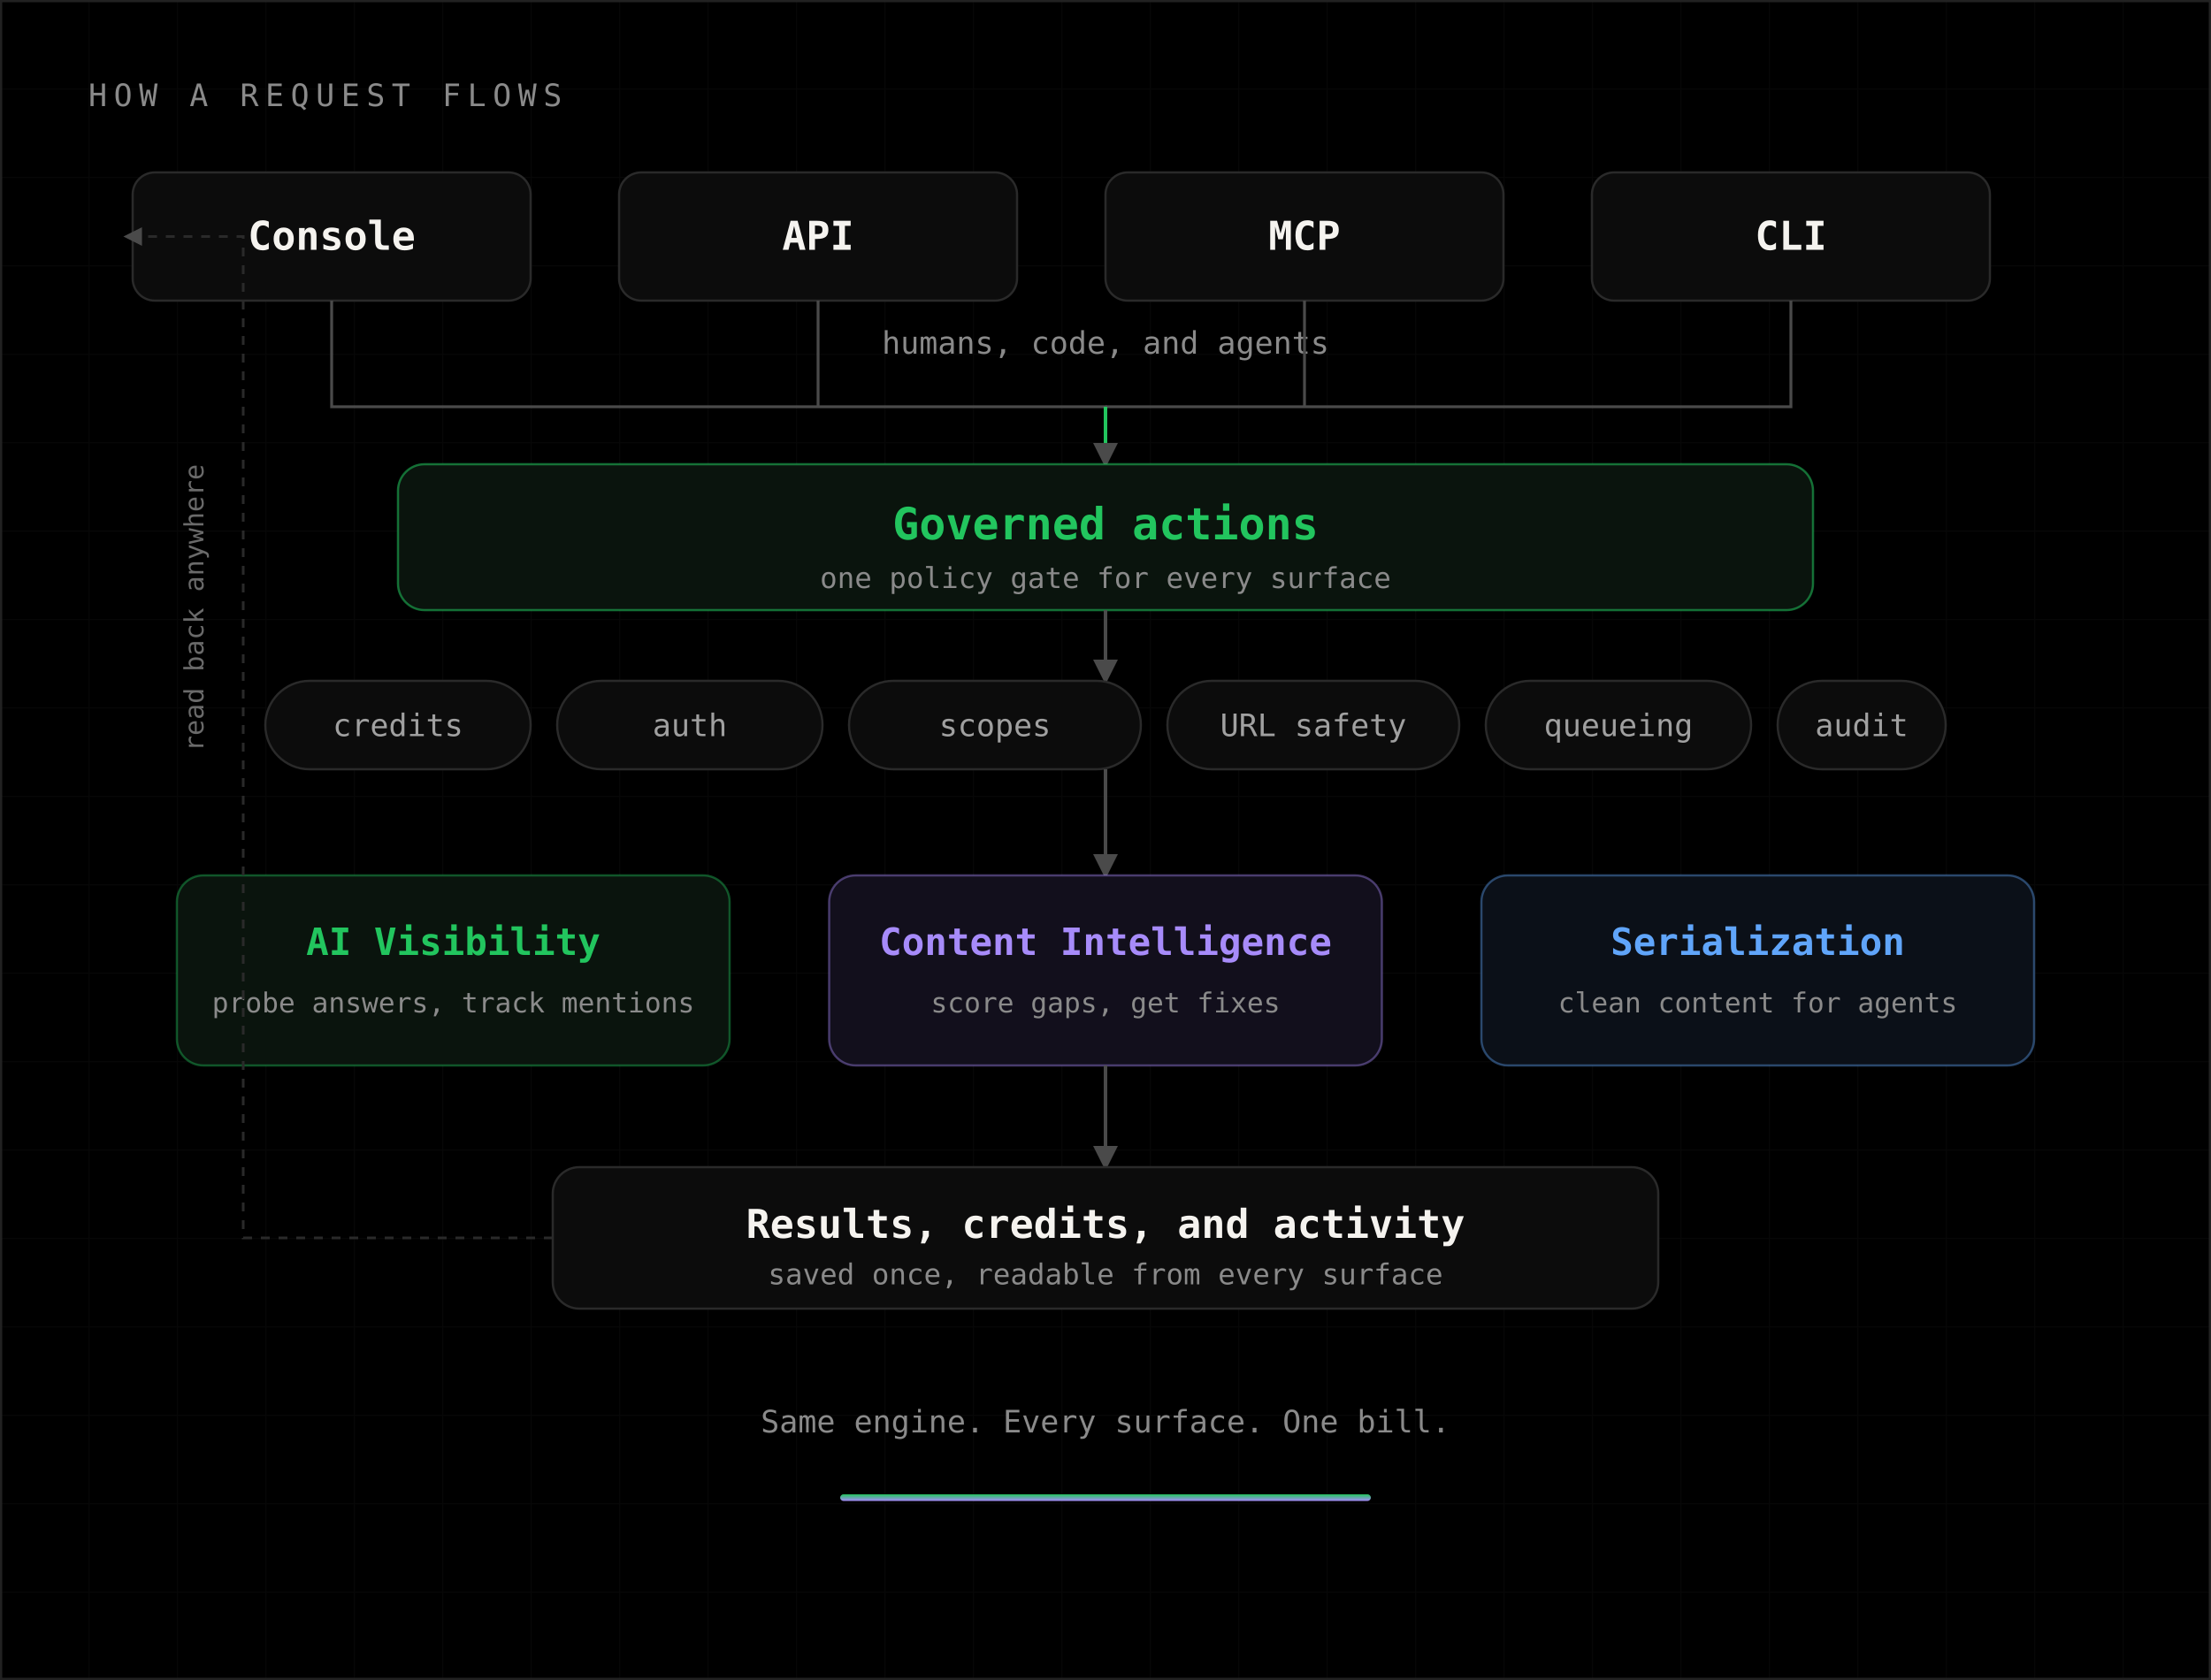
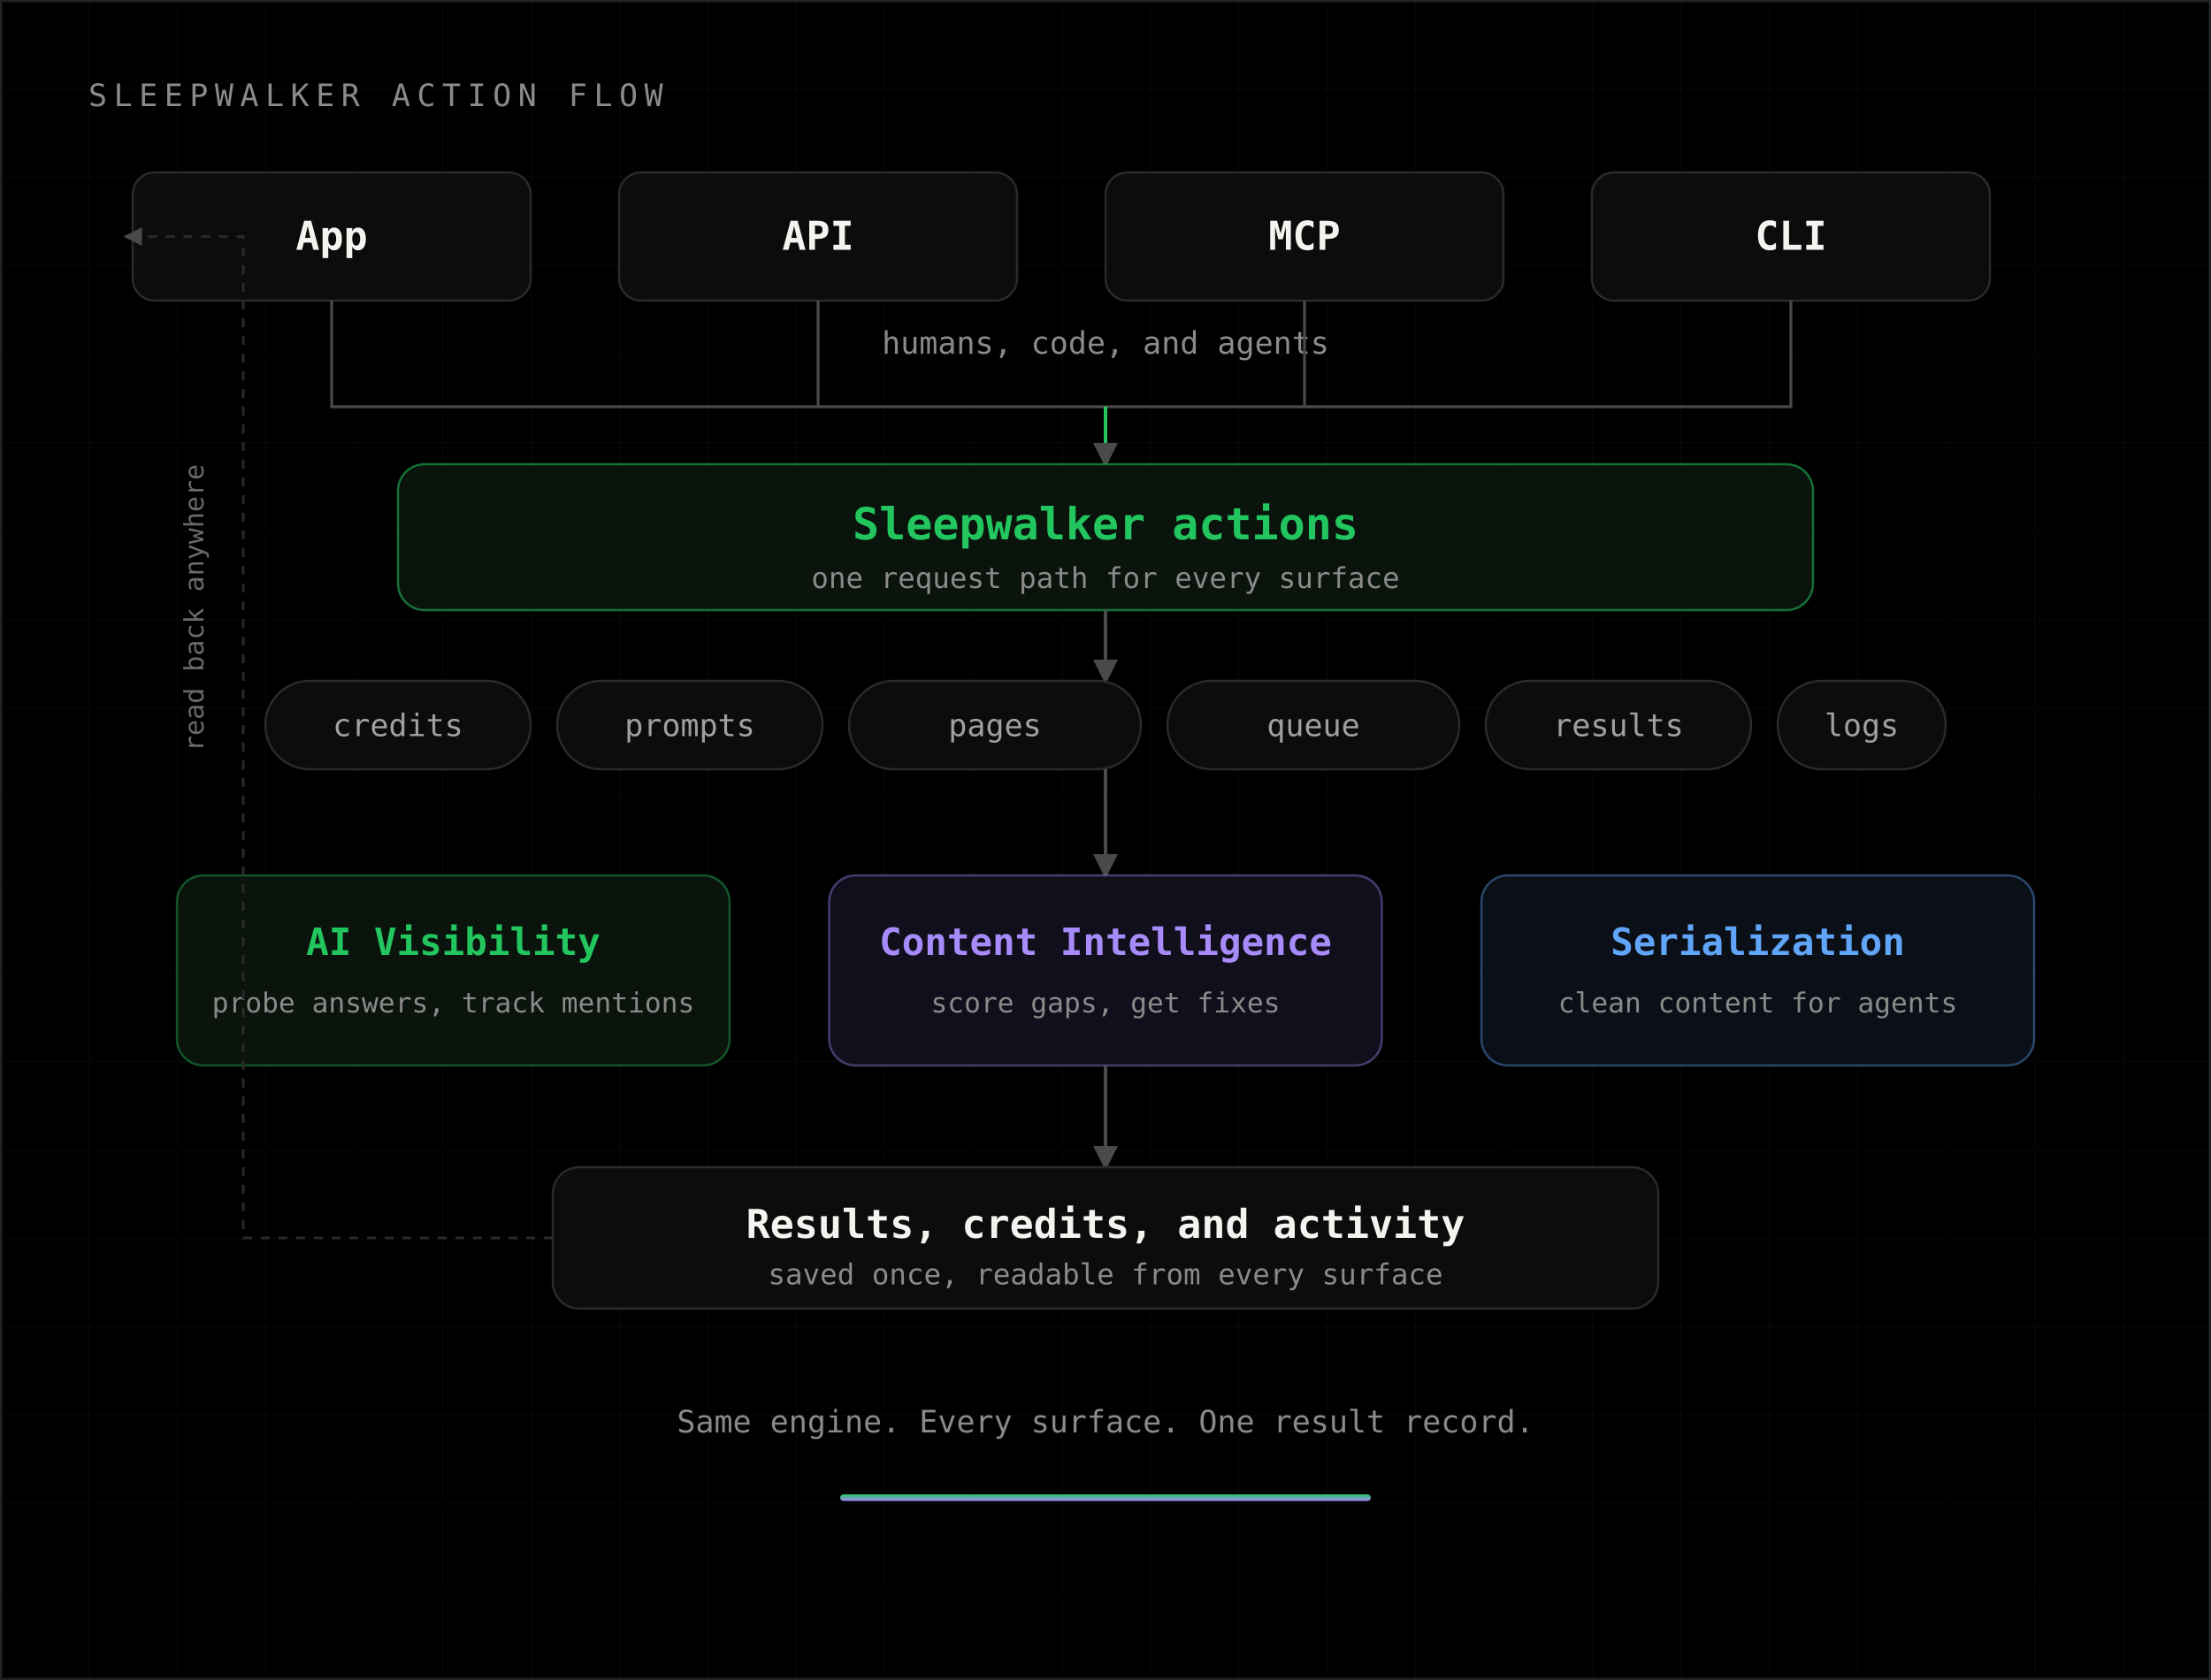
<svg xmlns="http://www.w3.org/2000/svg" viewBox="0 0 1000 760" font-family="ui-monospace, SFMono-Regular, Menlo, Consolas, monospace">
  <defs>
    <linearGradient id="spine" x1="0" y1="0" x2="0" y2="1">
      <stop offset="0" stop-color="#22c55e" />
      <stop offset="1" stop-color="#a78bfa" />
    </linearGradient>
    <marker id="arrow" viewBox="0 0 10 10" refX="5" refY="5" markerWidth="7" markerHeight="7" orient="auto-start-reverse">
      <path d="M0 0L10 5L0 10z" fill="#4a4a4a" />
    </marker>
    <pattern id="g2" width="40" height="40" patternUnits="userSpaceOnUse">
      <path d="M40 0H0V40" fill="none" stroke="#ffffff" stroke-opacity="0.03" stroke-width="1" />
    </pattern>
  </defs>
  <rect width="1000" height="760" fill="#000000" />
  <rect width="1000" height="760" fill="url(#g2)" />
  <rect x="0.5" y="0.5" width="999" height="759" fill="none" stroke="#222222" />
-   <text x="40" y="48" fill="#8a8a8a" font-size="14" letter-spacing="3">HOW A REQUEST FLOWS</text>
+   <text x="40" y="48" fill="#8a8a8a" font-size="14" letter-spacing="3">SLEEPWALKER ACTION FLOW</text>
  <g font-size="18" font-weight="600" text-anchor="middle">
    <g>
      <rect x="60" y="78" width="180" height="58" rx="10" fill="#0c0c0c" stroke="#2a2a2a" />
-       <text x="150" y="113" fill="#f5f3ef">Console</text>
+       <text x="150" y="113" fill="#f5f3ef">App</text>
    </g>
    <g>
      <rect x="280" y="78" width="180" height="58" rx="10" fill="#0c0c0c" stroke="#2a2a2a" />
      <text x="370" y="113" fill="#f5f3ef">API</text>
    </g>
    <g>
      <rect x="500" y="78" width="180" height="58" rx="10" fill="#0c0c0c" stroke="#2a2a2a" />
      <text x="590" y="113" fill="#f5f3ef">MCP</text>
    </g>
    <g>
      <rect x="720" y="78" width="180" height="58" rx="10" fill="#0c0c0c" stroke="#2a2a2a" />
      <text x="810" y="113" fill="#f5f3ef">CLI</text>
    </g>
  </g>
  <text x="500" y="160" text-anchor="middle" fill="#8a8a8a" font-size="14">humans, code, and agents</text>
  <path d="M150 136 V184 H500 V206" fill="none" stroke="#4a4a4a" stroke-width="1.3" />
  <path d="M370 136 V184" fill="none" stroke="#4a4a4a" stroke-width="1.3" />
  <path d="M590 136 V184" fill="none" stroke="#4a4a4a" stroke-width="1.3" />
  <path d="M810 136 V184 H500" fill="none" stroke="#4a4a4a" stroke-width="1.3" />
  <path d="M500 184 V206" fill="none" stroke="#22c55e" stroke-width="1.6" marker-end="url(#arrow)" />
  <rect x="180" y="210" width="640" height="66" rx="12" fill="#0a140d" stroke="#22c55e" stroke-opacity="0.55" />
-   <text x="500" y="244" text-anchor="middle" fill="#22c55e" font-size="20" font-weight="700">Governed actions</text>
-   <text x="500" y="266" text-anchor="middle" fill="#8a8a8a" font-size="13">one policy gate for every surface</text>
+   <text x="500" y="244" text-anchor="middle" fill="#22c55e" font-size="20" font-weight="700">Sleepwalker actions</text>
+   <text x="500" y="266" text-anchor="middle" fill="#8a8a8a" font-size="13">one request path for every surface</text>
  <path d="M500 276 V304" fill="none" stroke="#4a4a4a" stroke-width="1.6" marker-end="url(#arrow)" />
  <g font-size="14" text-anchor="middle" fill="#a0a0a0">
    <g>
      <rect x="120" y="308" width="120" height="40" rx="20" fill="#0c0c0c" stroke="#2a2a2a" />
      <text x="180" y="333">credits</text>
    </g>
    <g>
      <rect x="252" y="308" width="120" height="40" rx="20" fill="#0c0c0c" stroke="#2a2a2a" />
-       <text x="312" y="333">auth</text>
+       <text x="312" y="333">prompts</text>
    </g>
    <g>
      <rect x="384" y="308" width="132" height="40" rx="20" fill="#0c0c0c" stroke="#2a2a2a" />
-       <text x="450" y="333">scopes</text>
+       <text x="450" y="333">pages</text>
    </g>
    <g>
      <rect x="528" y="308" width="132" height="40" rx="20" fill="#0c0c0c" stroke="#2a2a2a" />
-       <text x="594" y="333">URL safety</text>
+       <text x="594" y="333">queue</text>
    </g>
    <g>
      <rect x="672" y="308" width="120" height="40" rx="20" fill="#0c0c0c" stroke="#2a2a2a" />
-       <text x="732" y="333">queueing</text>
+       <text x="732" y="333">results</text>
    </g>
    <g>
      <rect x="804" y="308" width="76" height="40" rx="20" fill="#0c0c0c" stroke="#2a2a2a" />
-       <text x="842" y="333">audit</text>
+       <text x="842" y="333">logs</text>
    </g>
  </g>
  <path d="M500 348 V392" fill="none" stroke="#4a4a4a" stroke-width="1.6" marker-end="url(#arrow)" />
  <g font-size="17" font-weight="600" text-anchor="middle">
    <g>
      <rect x="80" y="396" width="250" height="86" rx="12" fill="#0a140d" stroke="#22c55e" stroke-opacity="0.4" />
      <text x="205" y="432" fill="#22c55e">AI Visibility</text>
      <text x="205" y="458" fill="#8a8a8a" font-size="12.5" font-weight="400">probe answers, track mentions</text>
    </g>
    <g>
      <rect x="375" y="396" width="250" height="86" rx="12" fill="#120f1c" stroke="#a78bfa" stroke-opacity="0.4" />
      <text x="500" y="432" fill="#a78bfa">Content Intelligence</text>
      <text x="500" y="458" fill="#8a8a8a" font-size="12.5" font-weight="400">score gaps, get fixes</text>
    </g>
    <g>
      <rect x="670" y="396" width="250" height="86" rx="12" fill="#0b1018" stroke="#60a5fa" stroke-opacity="0.4" />
      <text x="795" y="432" fill="#60a5fa">Serialization</text>
      <text x="795" y="458" fill="#8a8a8a" font-size="12.5" font-weight="400">clean content for agents</text>
    </g>
  </g>
  <path d="M500 482 V524" fill="none" stroke="#4a4a4a" stroke-width="1.6" marker-end="url(#arrow)" />
  <rect x="250" y="528" width="500" height="64" rx="12" fill="#0c0c0c" stroke="#2a2a2a" />
  <text x="500" y="560" text-anchor="middle" fill="#f5f3ef" font-size="18" font-weight="600">Results, credits, and activity</text>
  <text x="500" y="581" text-anchor="middle" fill="#8a8a8a" font-size="13">saved once, readable from every surface</text>
  <path d="M250 560 H110 V107 H60" fill="none" stroke="#2a2a2a" stroke-width="1.2" stroke-dasharray="4 4" marker-end="url(#arrow)" />
  <text x="92" y="340" fill="#6a6a6a" font-size="12" transform="rotate(-90 92 340)">read back anywhere</text>
-   <text x="500" y="648" text-anchor="middle" fill="#8a8a8a" font-size="14">Same engine. Every surface. One bill.</text>
+   <text x="500" y="648" text-anchor="middle" fill="#8a8a8a" font-size="14">Same engine. Every surface. One result record.</text>
  <rect x="380" y="676" width="240" height="3" rx="1.5" fill="url(#spine)" />
</svg>
